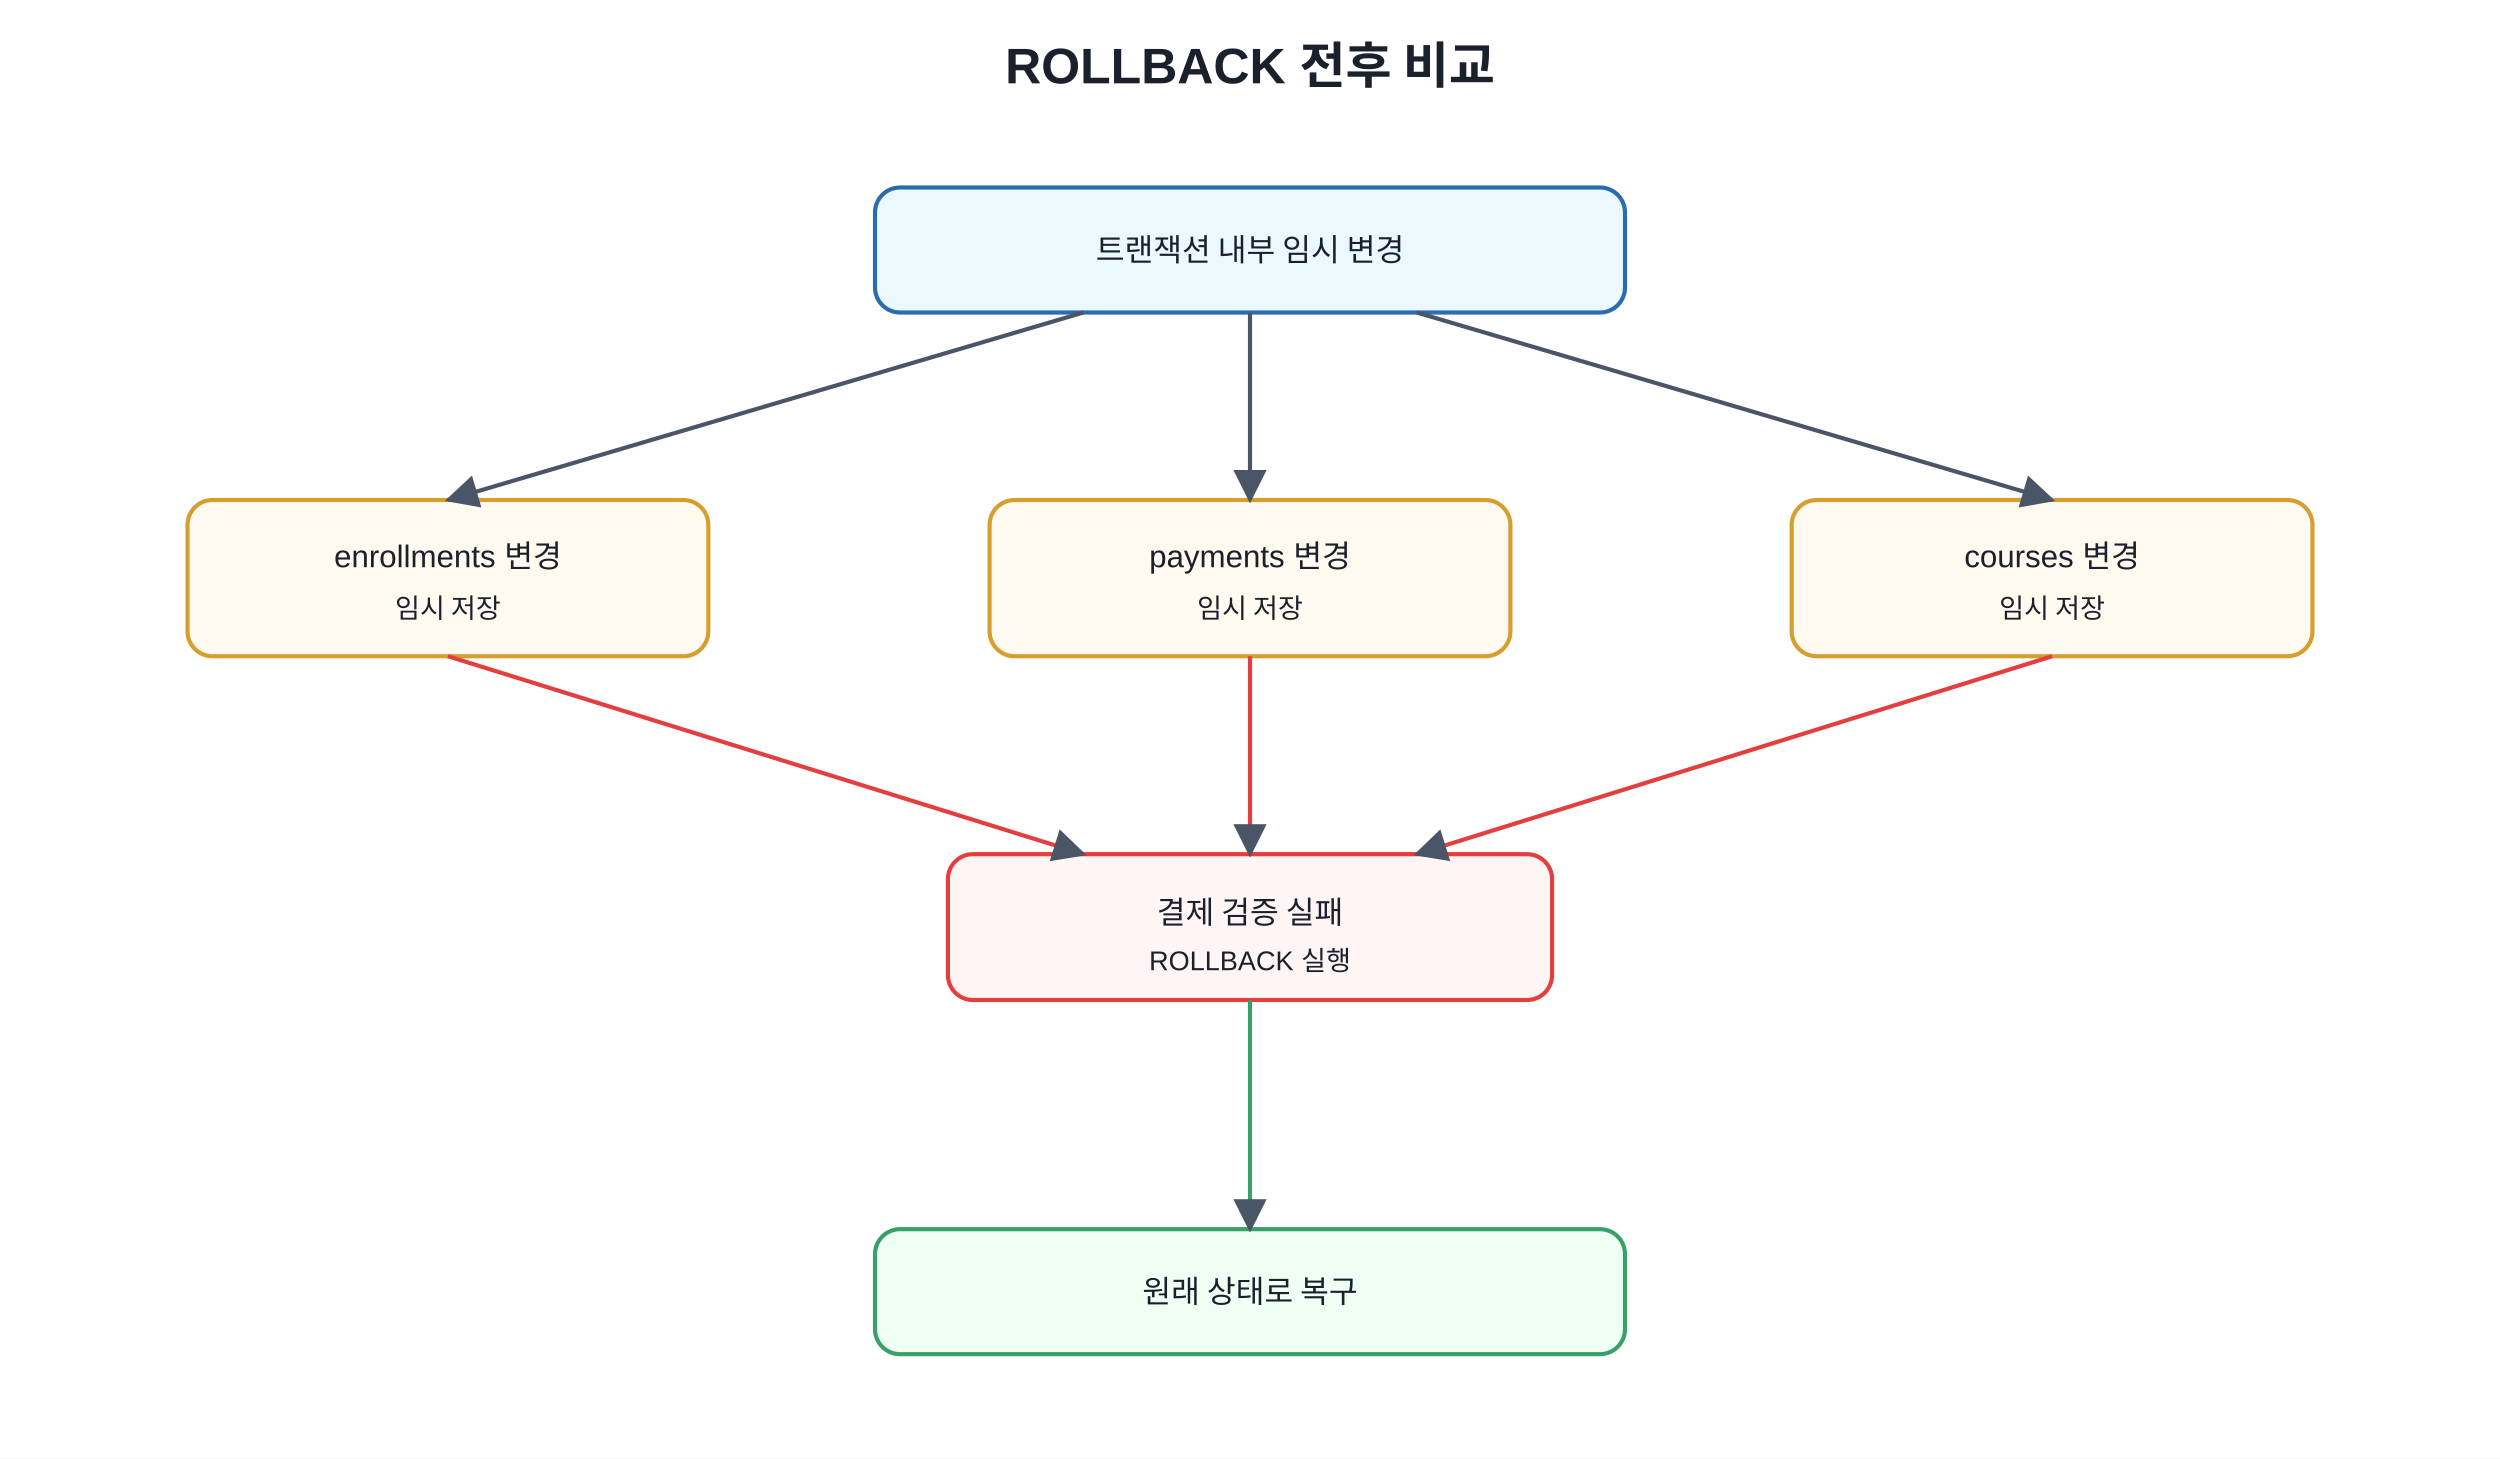
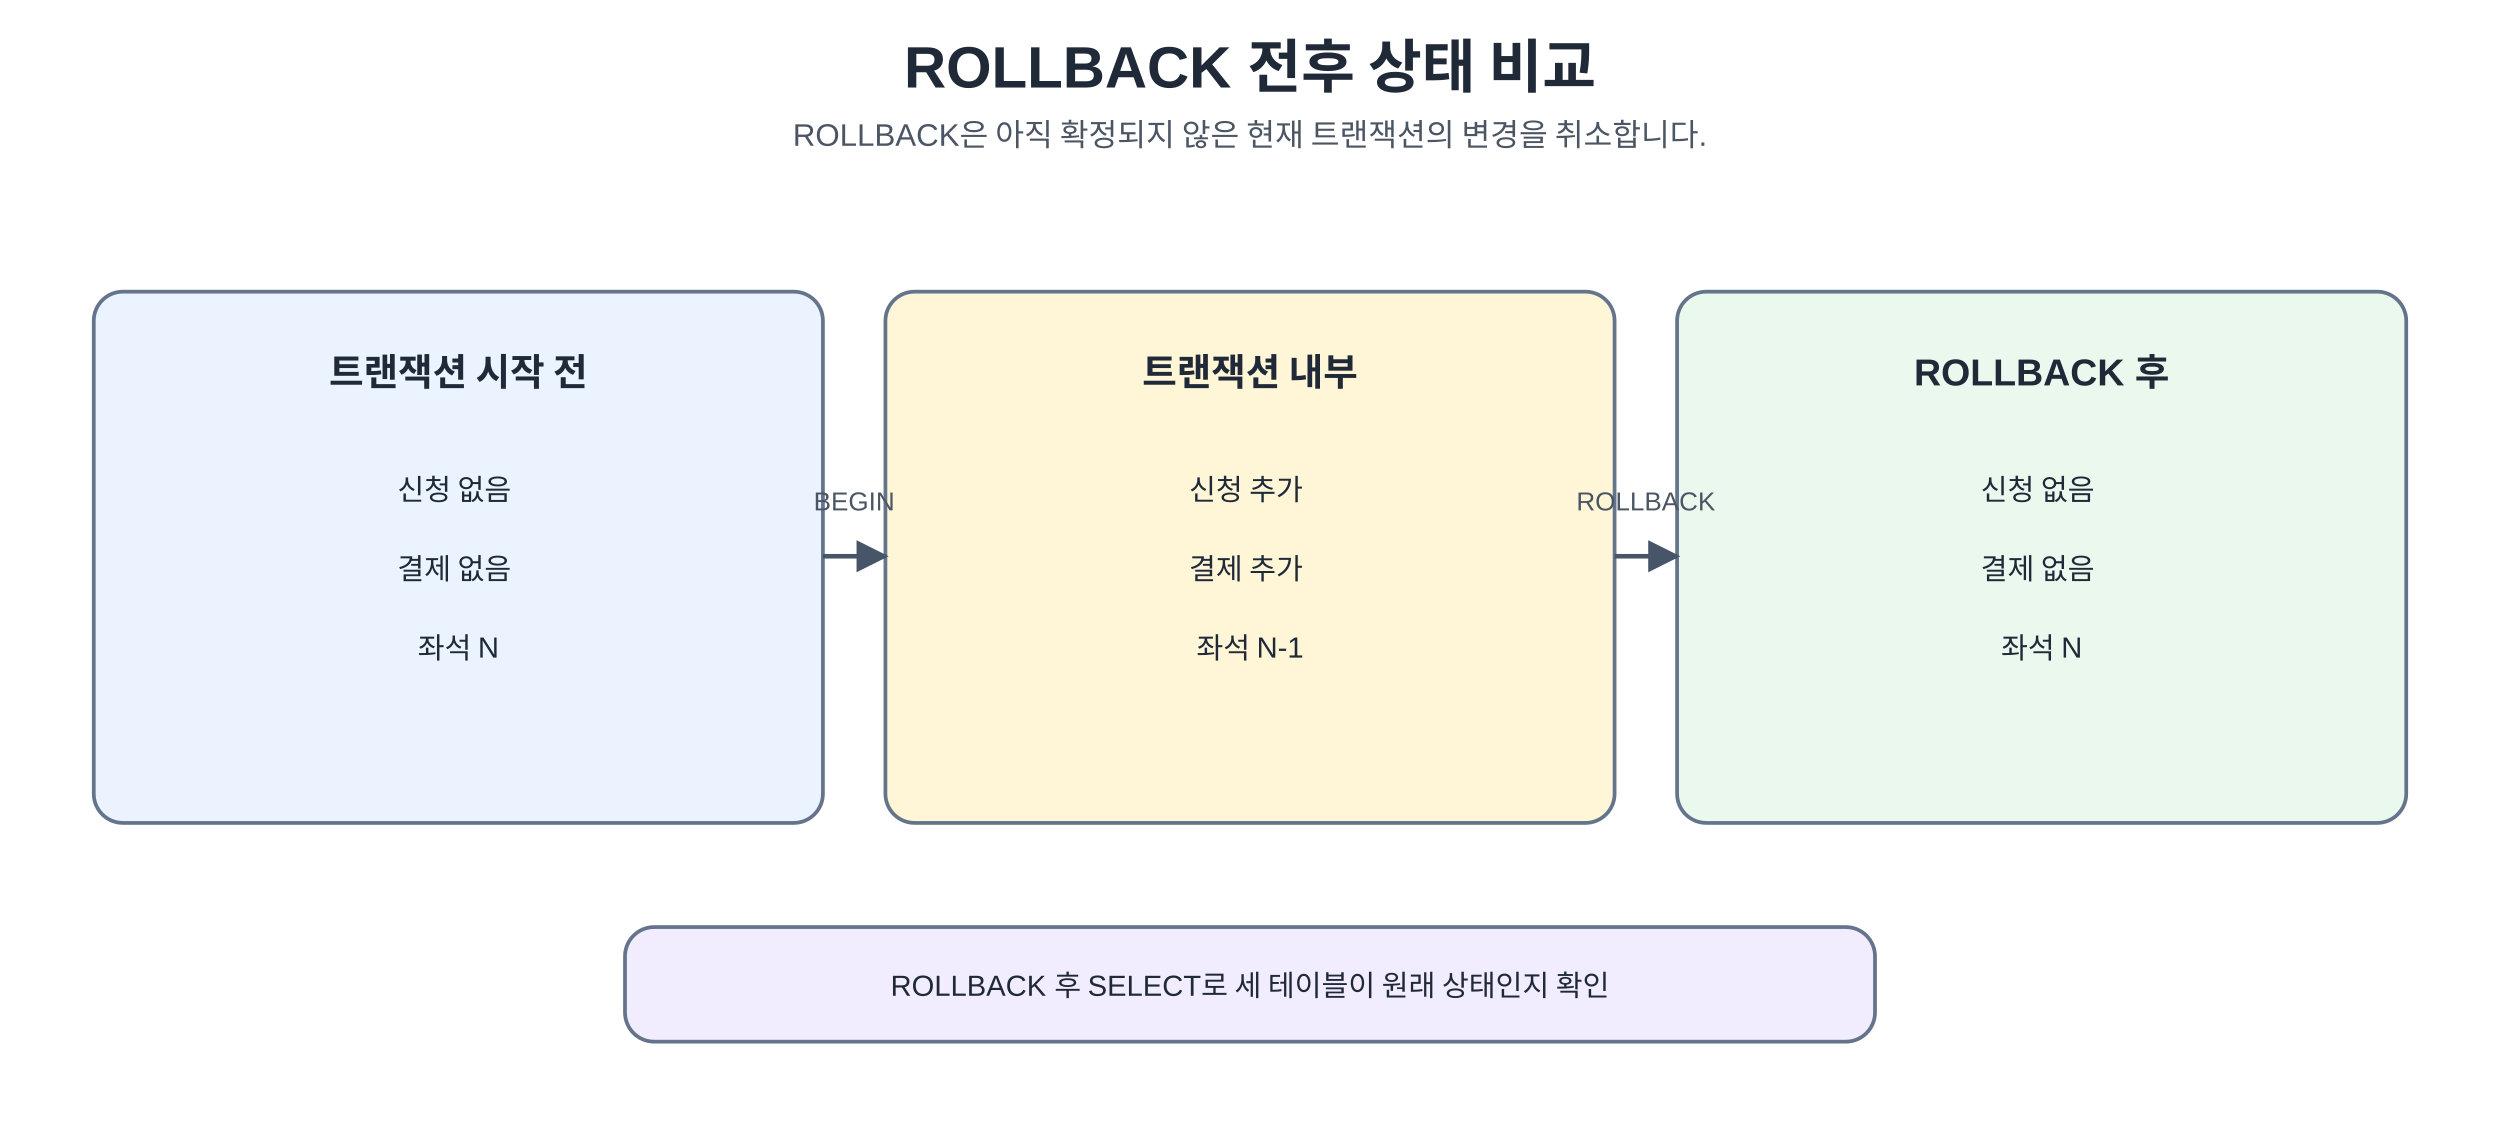
- <svg xmlns="http://www.w3.org/2000/svg" width="1200" height="700" viewBox="0 0 1200 700">
+ <svg xmlns="http://www.w3.org/2000/svg" width="100%" viewBox="0 0 1200 540" role="img" aria-labelledby="title desc" preserveAspectRatio="xMidYMid meet">
  <defs>
-     <marker id="a" viewBox="0 0 10 10" refX="9" refY="5" markerWidth="8" markerHeight="8" orient="auto">
-       <path d="M0 0L10 5L0 10z" fill="#4a5568" />
+     <marker id="arrow" viewBox="0 0 10 10" refX="9" refY="5" markerWidth="7" markerHeight="7" orient="auto-start-reverse">
+       <path d="M 0 0 L 10 5 L 0 10 z" fill="#475569" />
    </marker>
-     <style>text{font-family:Malgun Gothic,Apple SD Gothic Neo,Noto Sans KR,Arial,sans-serif;fill:#1a202c}.t{font-size:24px;font-weight:700}.b{fill:#f7fafc;stroke:#4a5568;stroke-width:2;rx:12}.m{fill:#ebf8ff;stroke:#2b6cb0}.g{fill:#f0fff4;stroke:#38a169}.y{fill:#fffaf0;stroke:#d69e2e}.r{fill:#fff5f5;stroke:#e53e3e}.l{font-size:15px;text-anchor:middle;dominant-baseline:middle}.s{font-size:13px;text-anchor:middle;dominant-baseline:middle}</style>
+     <marker id="arrow-red" viewBox="0 0 10 10" refX="9" refY="5" markerWidth="7" markerHeight="7" orient="auto-start-reverse">
+       <path d="M 0 0 L 10 5 L 0 10 z" fill="#b91c1c" />
+     </marker>
+     <style>.ko { font-family: "Malgun Gothic", "Apple SD Gothic Neo", "Noto Sans KR", Arial, sans-serif; fill: #1f2937; }
+ .mono { font-family: Consolas, D2Coding, "Courier New", monospace; fill: #1f2937; }
+ .title { font-size: 28px; font-weight: 700; }
+ .subtitle { font-size: 15px; fill: #4b5563; }
+ .box-title { font-size: 18px; font-weight: 700; }
+ .body { font-size: 14px; }
+ .small { font-size: 12.5px; fill: #4b5563; }
+ .card { stroke: #64748b; stroke-width: 1.8; rx: 14; ry: 14; }
+ .start { fill: #eaf3ff; }
+ .work { fill: #eef5ff; }
+ .review { fill: #fff6d8; }
+ .ok { fill: #eaf8ee; }
+ .fail { fill: #ffeaea; }
+ .rule { fill: #f2ecff; }
+ .lock { fill: #fff0d9; }
+ .line { stroke: #475569; stroke-width: 2.2; fill: none; }
+ .dash { stroke: #b45309; stroke-width: 2.2; stroke-dasharray: 7 6; fill: none; }
+ .retry { stroke: #b91c1c; stroke-width: 2.2; stroke-dasharray: 7 6; fill: none; }</style>
  </defs>
-   <rect width="100%" height="100%" fill="white" />
-   <text x="600" y="40" text-anchor="middle" class="t">ROLLBACK 전후 비교</text>
-   <rect x="420" y="90" width="360" height="60" class="b m" />
-   <text x="600" y="120" class="l">트랜잭션 내부 임시 변경</text>
-   <rect x="90" y="240" width="250" height="75" class="b y" />
-   <text x="215" y="268" class="l">enrollments 변경</text>
-   <text x="215" y="292" class="s">임시 저장</text>
-   <rect x="475" y="240" width="250" height="75" class="b y" />
-   <text x="600" y="268" class="l">payments 변경</text>
-   <text x="600" y="292" class="s">임시 저장</text>
-   <rect x="860" y="240" width="250" height="75" class="b y" />
-   <text x="985" y="268" class="l">courses 변경</text>
-   <text x="985" y="292" class="s">임시 저장</text>
-   <rect x="455" y="410" width="290" height="70" class="b r" />
-   <text x="600" y="438" class="l">결제 검증 실패</text>
-   <text x="600" y="462" class="s">ROLLBACK 실행</text>
-   <rect x="420" y="590" width="360" height="60" class="b g" />
-   <text x="600" y="620" class="l">원래 상태로 복구</text>
-   <line x1="520" y1="150" x2="215" y2="240" stroke="#4a5568" stroke-width="2" marker-end="url(#a)" />
-   <line x1="600" y1="150" x2="600" y2="240" stroke="#4a5568" stroke-width="2" marker-end="url(#a)" />
-   <line x1="680" y1="150" x2="985" y2="240" stroke="#4a5568" stroke-width="2" marker-end="url(#a)" />
-   <line x1="215" y1="315" x2="520" y2="410" stroke="#e53e3e" stroke-width="2" marker-end="url(#a)" />
-   <line x1="600" y1="315" x2="600" y2="410" stroke="#e53e3e" stroke-width="2" marker-end="url(#a)" />
-   <line x1="985" y1="315" x2="680" y2="410" stroke="#e53e3e" stroke-width="2" marker-end="url(#a)" />
-   <line x1="600" y1="480" x2="600" y2="590" stroke="#38a169" stroke-width="2" marker-end="url(#a)" />
+   <rect x="0" y="0" width="1200" height="540" fill="#ffffff" />
+   <text x="600" y="42" text-anchor="middle" class="ko title">
+     <tspan x="600" dy="0">ROLLBACK 전후 상태 비교</tspan>
+   </text>
+   <text x="600" y="70" text-anchor="middle" class="ko subtitle">
+     <tspan x="600" dy="0">ROLLBACK은 아직 확정되지 않은 현재 트랜잭션의 변경을 취소합니다.</tspan>
+   </text>
+   <rect x="45" y="140" width="350" height="255" rx="14" ry="14" class="card start" />
+   <text x="220" y="185" text-anchor="middle" class="ko box-title">
+     <tspan x="220" dy="0">트랜잭션 시작 전</tspan>
+   </text>
+   <text x="220" y="240" text-anchor="middle" class="ko body">
+     <tspan x="220" dy="0">신청 없음</tspan>
+     <tspan x="220" dy="38">결제 없음</tspan>
+     <tspan x="220" dy="38">좌석 N</tspan>
+   </text>
+   <rect x="425" y="140" width="350" height="255" rx="14" ry="14" class="card review" />
+   <text x="600" y="185" text-anchor="middle" class="ko box-title">
+     <tspan x="600" dy="0">트랜잭션 내부</tspan>
+   </text>
+   <text x="600" y="240" text-anchor="middle" class="ko body">
+     <tspan x="600" dy="0">신청 추가</tspan>
+     <tspan x="600" dy="38">결제 추가</tspan>
+     <tspan x="600" dy="38">좌석 N-1</tspan>
+   </text>
+   <rect x="805" y="140" width="350" height="255" rx="14" ry="14" class="card ok" />
+   <text x="980" y="185" text-anchor="middle" class="ko box-title">
+     <tspan x="980" dy="0">ROLLBACK 후</tspan>
+   </text>
+   <text x="980" y="240" text-anchor="middle" class="ko body">
+     <tspan x="980" dy="0">신청 없음</tspan>
+     <tspan x="980" dy="38">결제 없음</tspan>
+     <tspan x="980" dy="38">좌석 N</tspan>
+   </text>
+   <line x1="395" y1="267" x2="425" y2="267" class="line" marker-end="url(#arrow)" />
+   <line x1="775" y1="267" x2="805" y2="267" class="line" marker-end="url(#arrow)" />
+   <text x="410" y="245" text-anchor="middle" class="ko small">
+     <tspan x="410" dy="0">BEGIN</tspan>
+   </text>
+   <text x="790" y="245" text-anchor="middle" class="ko small">
+     <tspan x="790" dy="0">ROLLBACK</tspan>
+   </text>
+   <rect x="300" y="445" width="600" height="55" rx="14" ry="14" class="card rule" />
+   <text x="600" y="478" text-anchor="middle" class="ko body">
+     <tspan x="600" dy="0">ROLLBACK 후 SELECT로 세 테이블이 원래 상태인지 확인</tspan>
+   </text>
</svg>
